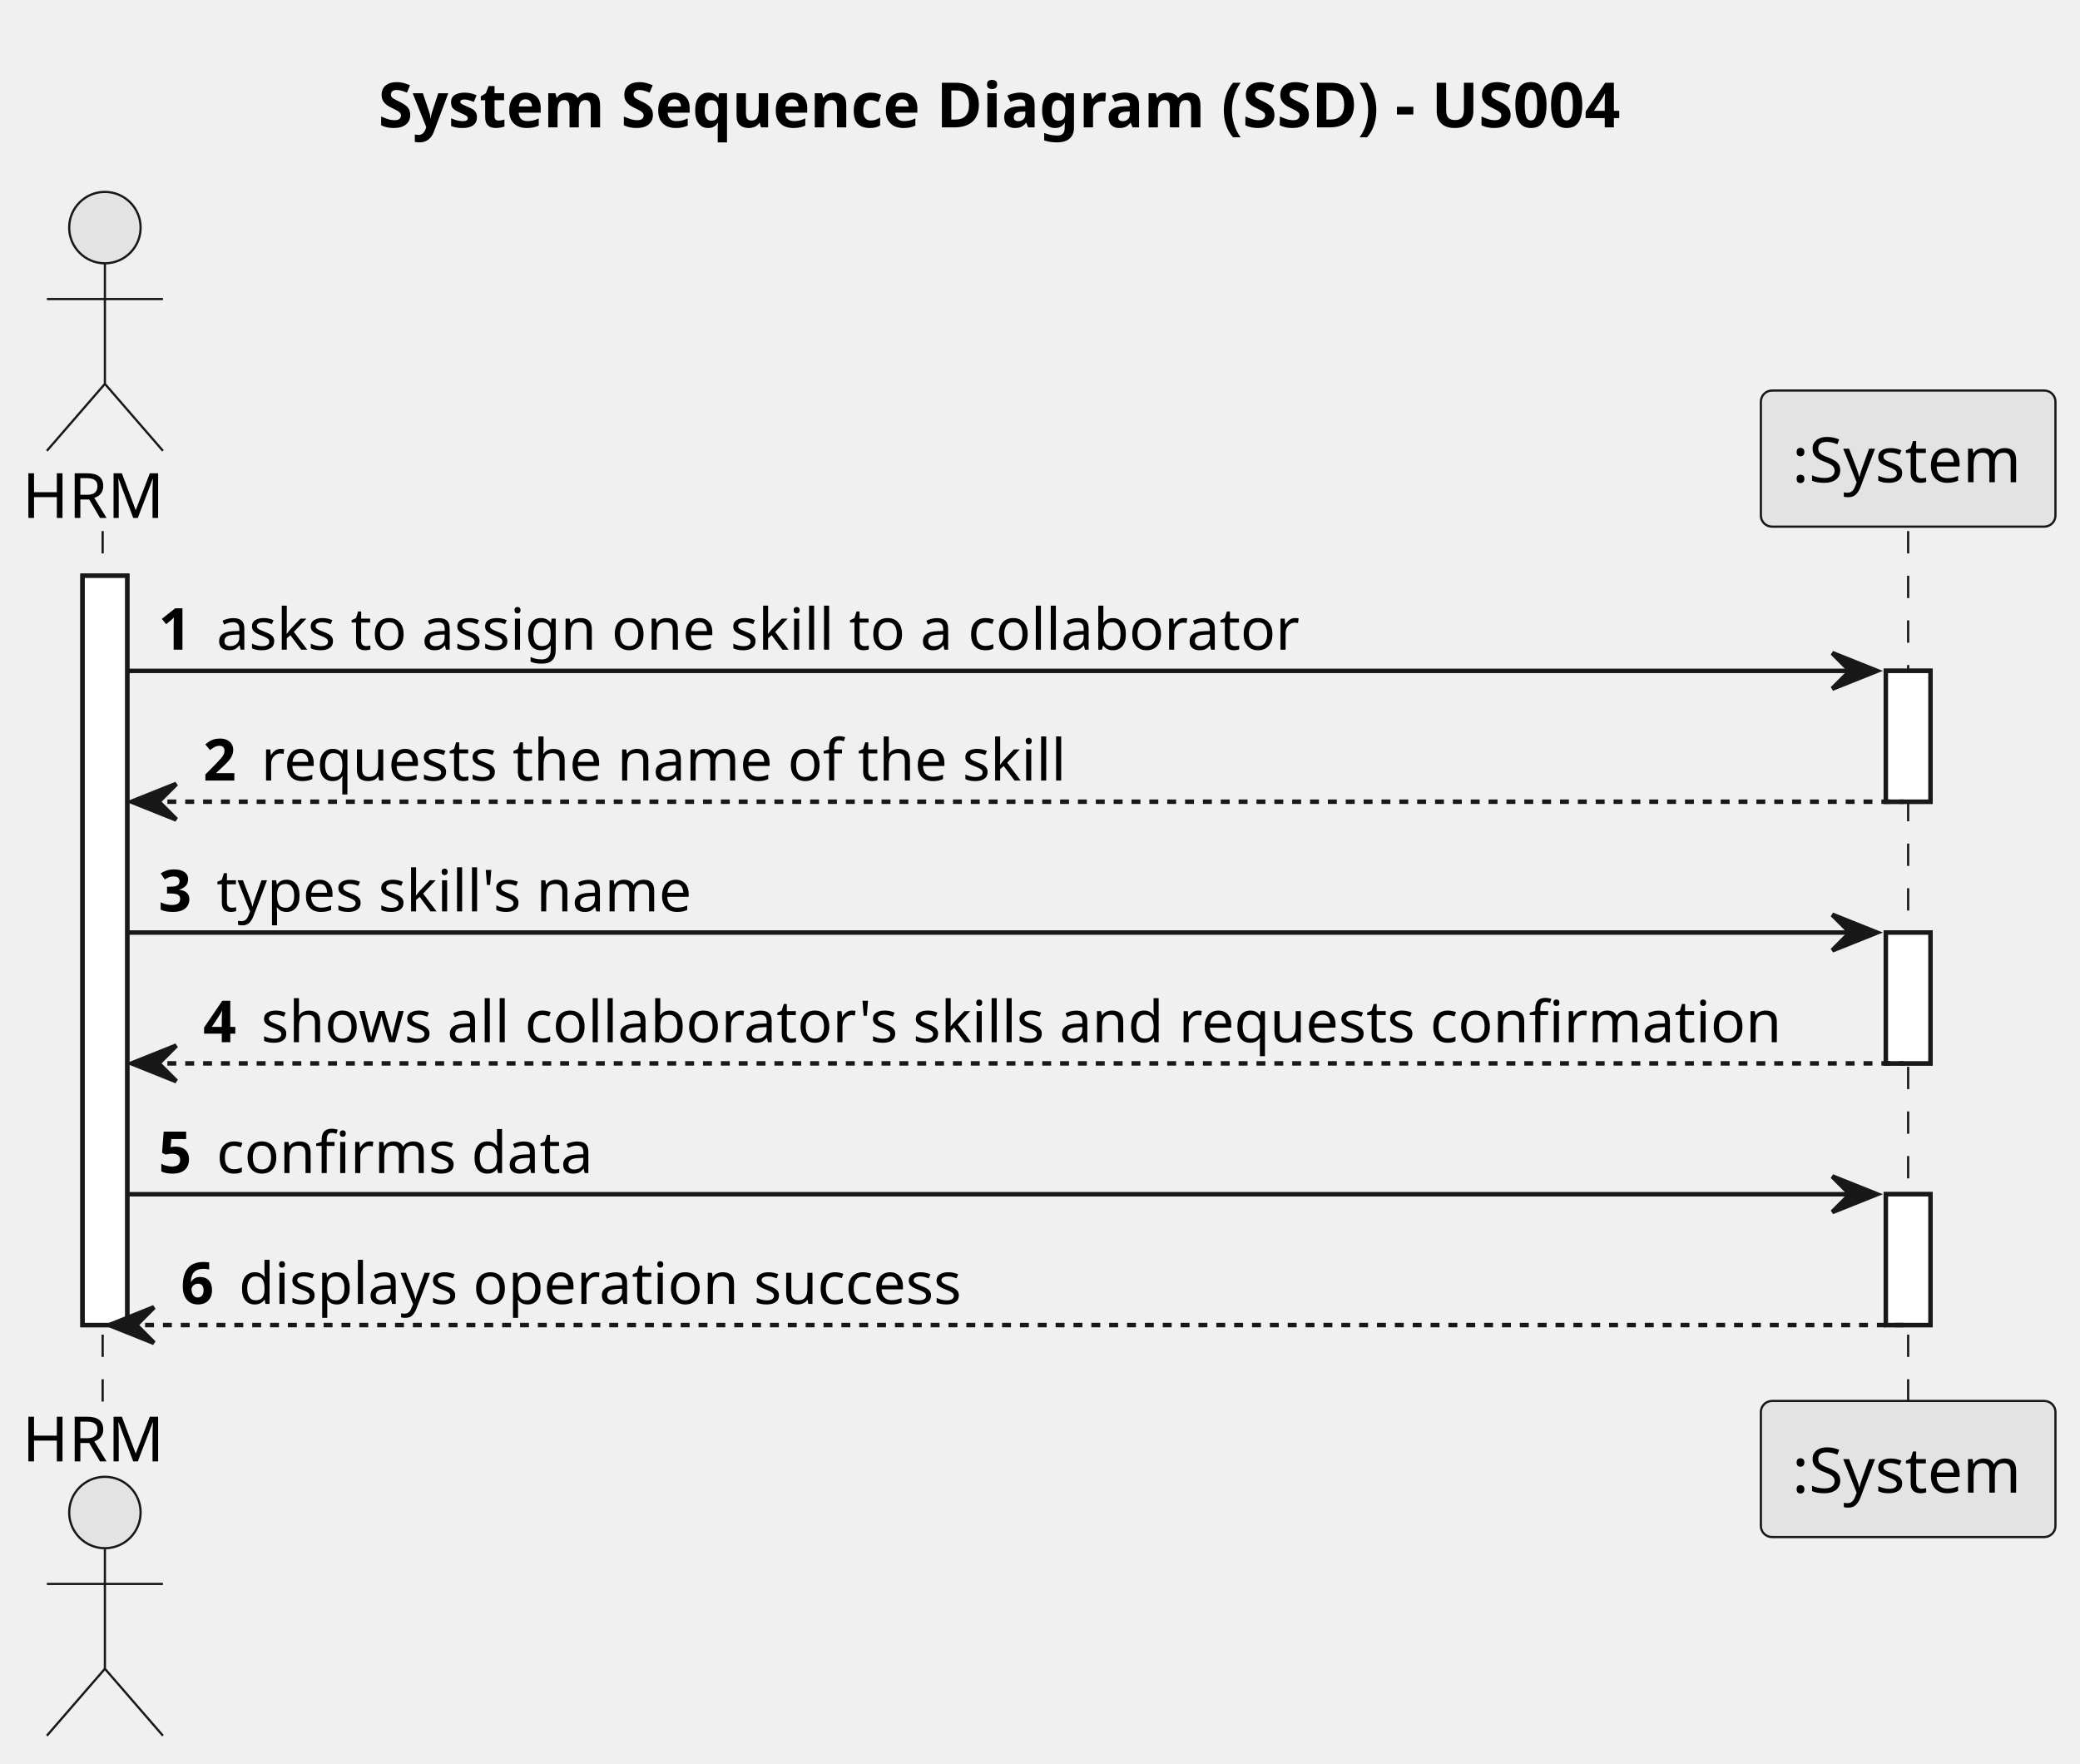
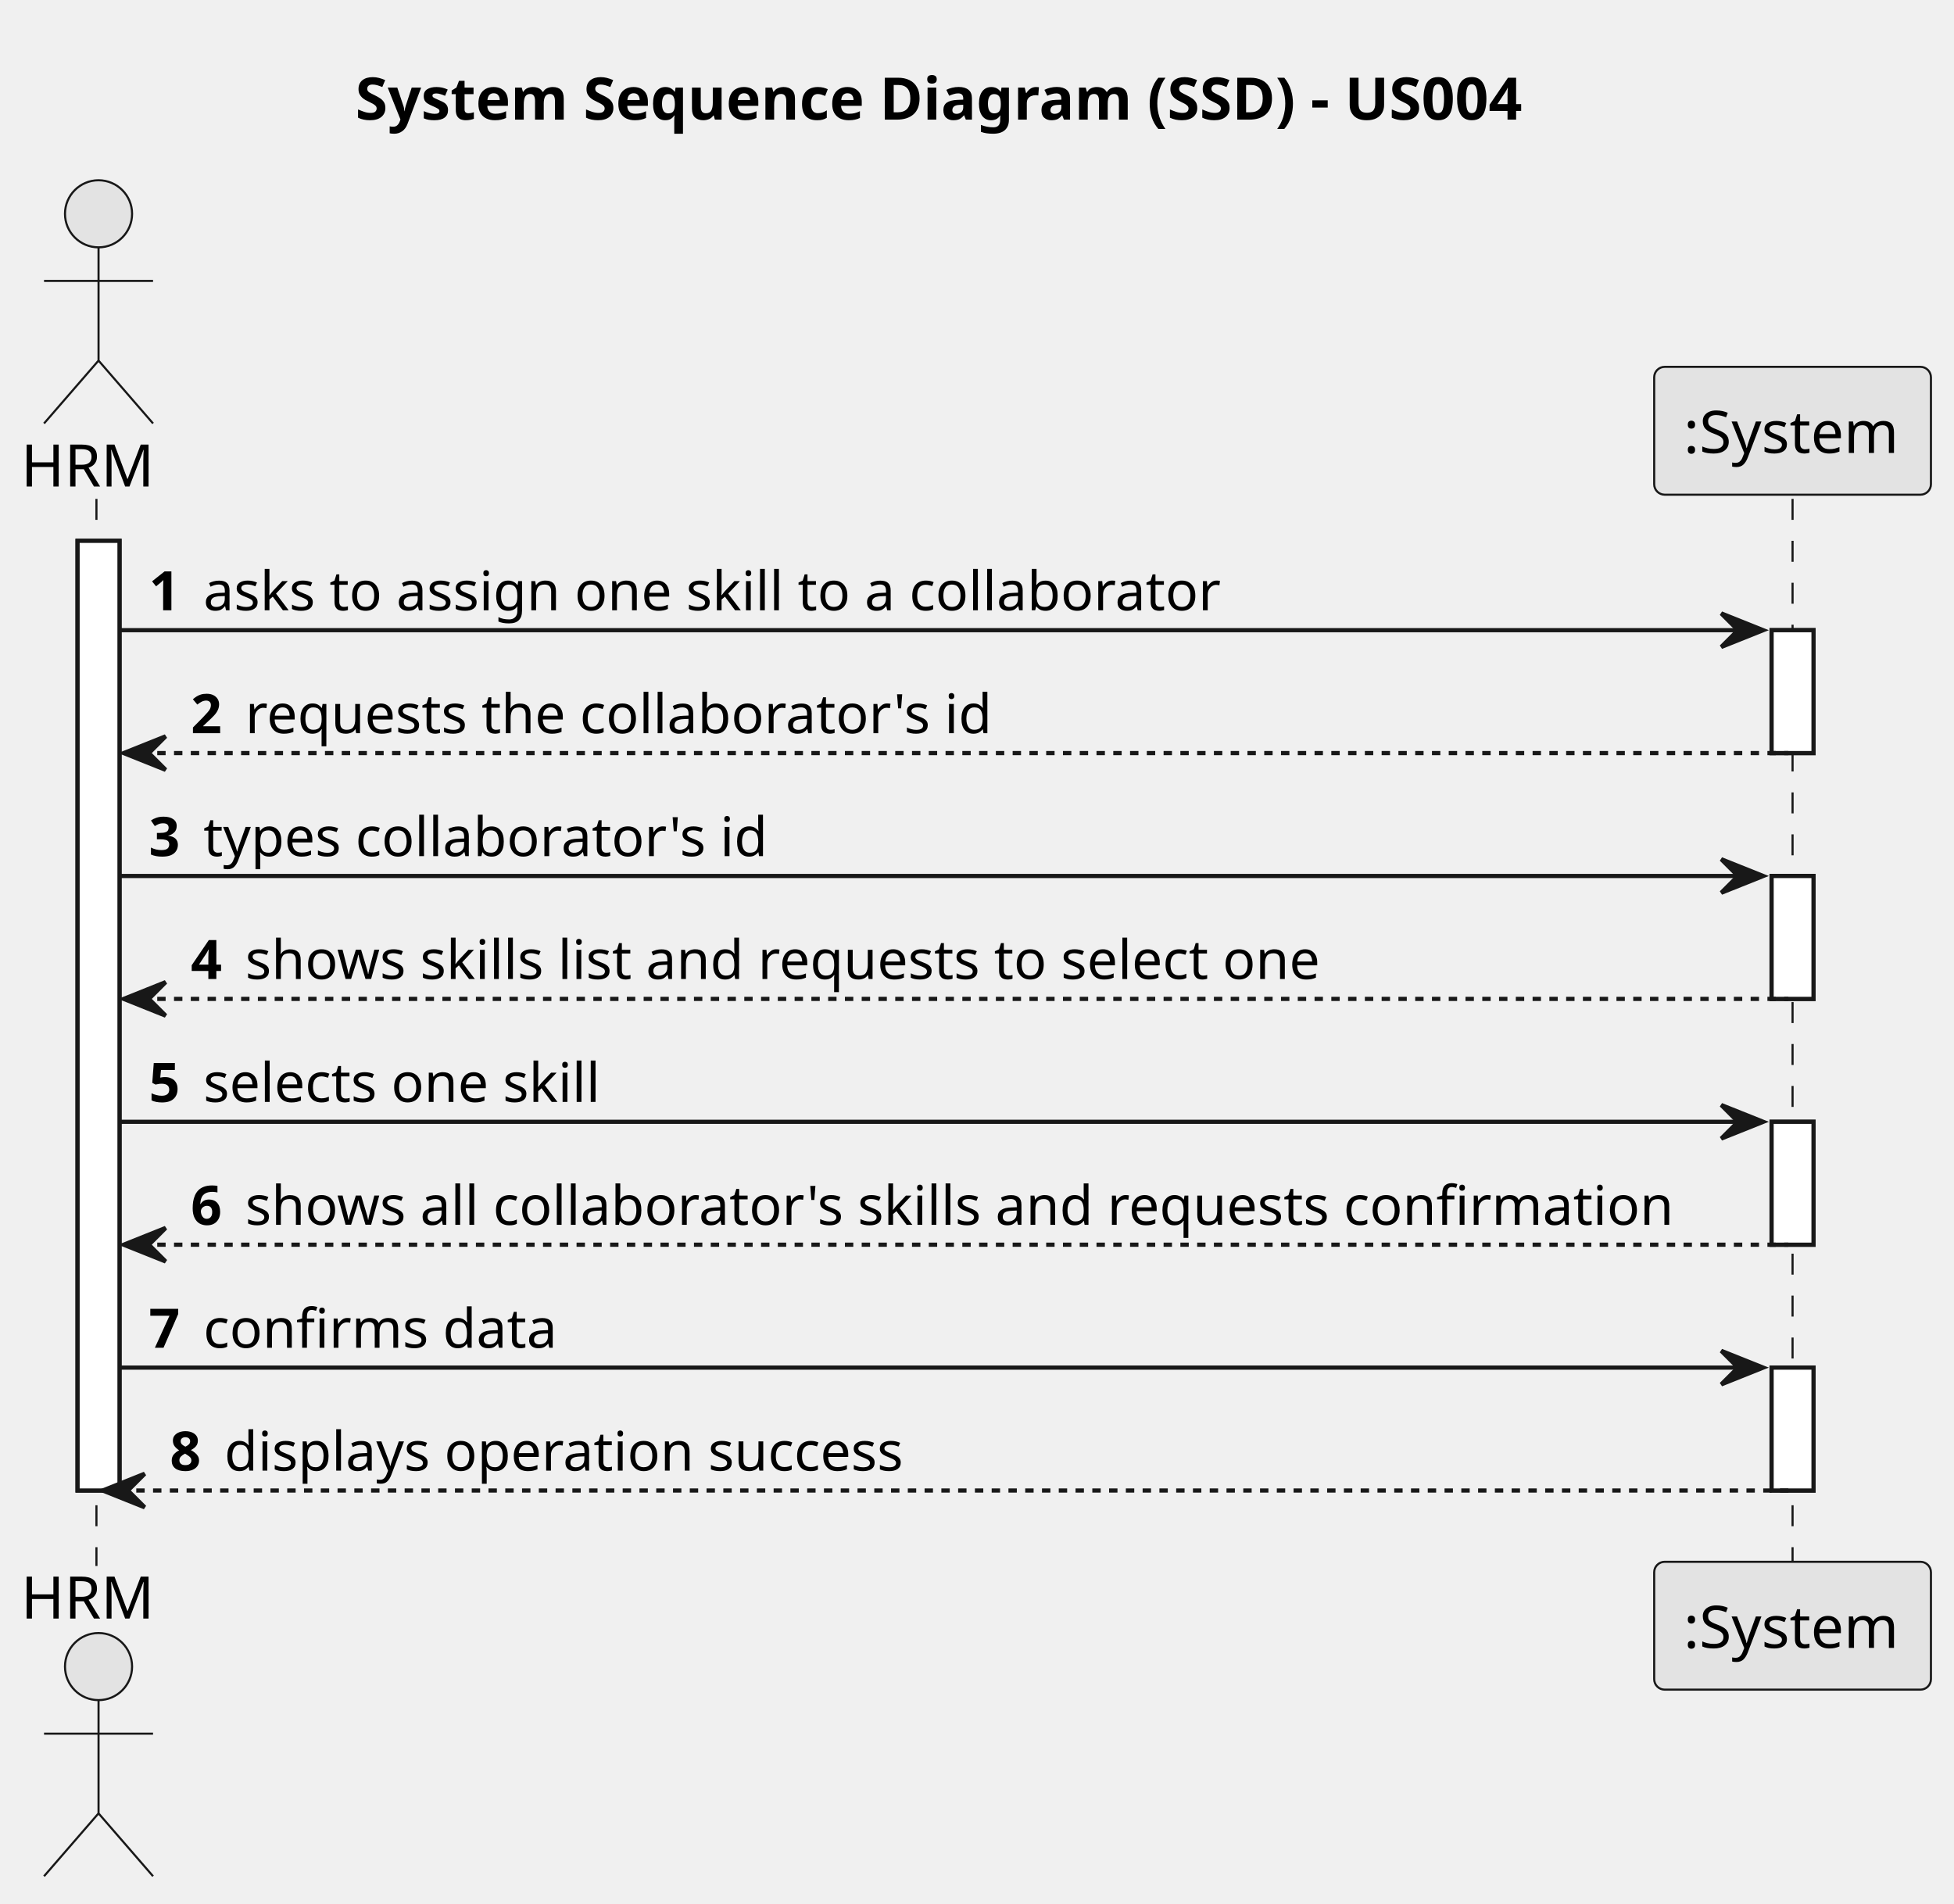
- <svg xmlns="http://www.w3.org/2000/svg" contentStyleType="text/css" height="395px" preserveAspectRatio="none" style="width:466px;height:395px;background:#FFFFFF;" version="1.1" viewBox="0 0 466 395" width="466px" zoomAndPan="magnify">
+ <svg xmlns="http://www.w3.org/2000/svg" contentStyleType="text/css" height="454px" preserveAspectRatio="none" style="width:466px;height:454px;background:#FFFFFF;" version="1.1" viewBox="0 0 466 454" width="466px" zoomAndPan="magnify">
  <defs />
  <g>
    <text fill="#000000" font-family="sans-serif" font-size="14" font-weight="bold" lengthAdjust="spacing" textLength="295" x="84.75" y="28.535">System Sequence Diagram (SSD) - US004</text>
-     <rect fill="#FFFFFF" height="167.863" style="stroke:#181818;stroke-width:1.0;" width="10" x="18.5" y="128.977" />
+     <rect fill="#FFFFFF" height="226.484" style="stroke:#181818;stroke-width:1.0;" width="10" x="18.5" y="128.977" />
    <rect fill="#FFFFFF" height="29.311" style="stroke:#181818;stroke-width:1.0;" width="10" x="422.5" y="150.287" />
    <rect fill="#FFFFFF" height="29.311" style="stroke:#181818;stroke-width:1.0;" width="10" x="422.5" y="208.908" />
    <rect fill="#FFFFFF" height="29.311" style="stroke:#181818;stroke-width:1.0;" width="10" x="422.5" y="267.529" />
-     <line style="stroke:#181818;stroke-width:0.5;stroke-dasharray:5.0,5.0;" x1="23" x2="23" y1="118.977" y2="314.84" />
-     <line style="stroke:#181818;stroke-width:0.5;stroke-dasharray:5.0,5.0;" x1="427.5" x2="427.5" y1="118.977" y2="314.84" />
+     <rect fill="#FFFFFF" height="29.311" style="stroke:#181818;stroke-width:1.0;" width="10" x="422.5" y="326.15" />
+     <line style="stroke:#181818;stroke-width:0.5;stroke-dasharray:5.0,5.0;" x1="23" x2="23" y1="118.977" y2="373.461" />
+     <line style="stroke:#181818;stroke-width:0.5;stroke-dasharray:5.0,5.0;" x1="427.5" x2="427.5" y1="118.977" y2="373.461" />
    <text fill="#000000" font-family="sans-serif" font-size="14" lengthAdjust="spacing" textLength="31" x="5" y="116.023">HRM</text>
    <ellipse cx="23.5" cy="50.988" fill="#E3E3E3" rx="8" ry="8" style="stroke:#181818;stroke-width:0.5;" />
    <path d="M23.5,58.988 L23.5,85.988 M10.5,66.988 L36.5,66.988 M23.5,85.988 L10.5,100.988 M23.5,85.988 L36.5,100.988 " fill="none" style="stroke:#181818;stroke-width:0.5;" />
-     <text fill="#000000" font-family="sans-serif" font-size="14" lengthAdjust="spacing" textLength="31" x="5" y="327.375">HRM</text>
-     <ellipse cx="23.5" cy="338.828" fill="#E3E3E3" rx="8" ry="8" style="stroke:#181818;stroke-width:0.5;" />
-     <path d="M23.5,346.828 L23.5,373.828 M10.5,354.828 L36.5,354.828 M23.5,373.828 L10.5,388.828 M23.5,373.828 L36.5,388.828 " fill="none" style="stroke:#181818;stroke-width:0.5;" />
+     <text fill="#000000" font-family="sans-serif" font-size="14" lengthAdjust="spacing" textLength="31" x="5" y="385.996">HRM</text>
+     <ellipse cx="23.5" cy="397.449" fill="#E3E3E3" rx="8" ry="8" style="stroke:#181818;stroke-width:0.5;" />
+     <path d="M23.5,405.449 L23.5,432.449 M10.5,413.449 L36.5,413.449 M23.5,432.449 L10.5,447.449 M23.5,432.449 L36.5,447.449 " fill="none" style="stroke:#181818;stroke-width:0.5;" />
    <rect fill="#E3E3E3" height="30.488" rx="2.5" ry="2.5" style="stroke:#181818;stroke-width:0.5;" width="66" x="394.5" y="87.488" />
    <text fill="#000000" font-family="sans-serif" font-size="14" lengthAdjust="spacing" textLength="52" x="401.5" y="108.023">:System</text>
-     <rect fill="#E3E3E3" height="30.488" rx="2.5" ry="2.5" style="stroke:#181818;stroke-width:0.5;" width="66" x="394.5" y="313.84" />
-     <text fill="#000000" font-family="sans-serif" font-size="14" lengthAdjust="spacing" textLength="52" x="401.5" y="334.375">:System</text>
-     <rect fill="#FFFFFF" height="167.863" style="stroke:#181818;stroke-width:1.0;" width="10" x="18.5" y="128.977" />
+     <rect fill="#E3E3E3" height="30.488" rx="2.5" ry="2.5" style="stroke:#181818;stroke-width:0.5;" width="66" x="394.5" y="372.461" />
+     <text fill="#000000" font-family="sans-serif" font-size="14" lengthAdjust="spacing" textLength="52" x="401.5" y="392.996">:System</text>
+     <rect fill="#FFFFFF" height="226.484" style="stroke:#181818;stroke-width:1.0;" width="10" x="18.5" y="128.977" />
    <rect fill="#FFFFFF" height="29.311" style="stroke:#181818;stroke-width:1.0;" width="10" x="422.5" y="150.287" />
    <rect fill="#FFFFFF" height="29.311" style="stroke:#181818;stroke-width:1.0;" width="10" x="422.5" y="208.908" />
    <rect fill="#FFFFFF" height="29.311" style="stroke:#181818;stroke-width:1.0;" width="10" x="422.5" y="267.529" />
+     <rect fill="#FFFFFF" height="29.311" style="stroke:#181818;stroke-width:1.0;" width="10" x="422.5" y="326.15" />
    <polygon fill="#181818" points="410.5,146.287,420.5,150.287,410.5,154.287,414.5,150.287" style="stroke:#181818;stroke-width:1.0;" />
    <line style="stroke:#181818;stroke-width:1.0;" x1="28.5" x2="416.5" y1="150.287" y2="150.287" />
    <text fill="#000000" font-family="sans-serif" font-size="13" font-weight="bold" lengthAdjust="spacing" textLength="9" x="35.5" y="145.545">1</text>
    <text fill="#000000" font-family="sans-serif" font-size="13" lengthAdjust="spacing" textLength="257" x="48.5" y="145.545">asks to assign one skill to a collaborator</text>
    <polygon fill="#181818" points="39.5,175.598,29.5,179.598,39.5,183.598,35.5,179.598" style="stroke:#181818;stroke-width:1.0;" />
    <line style="stroke:#181818;stroke-width:1.0;stroke-dasharray:2.0,2.0;" x1="33.5" x2="426.5" y1="179.598" y2="179.598" />
    <text fill="#000000" font-family="sans-serif" font-size="13" font-weight="bold" lengthAdjust="spacing" textLength="9" x="45.5" y="174.856">2</text>
-     <text fill="#000000" font-family="sans-serif" font-size="13" lengthAdjust="spacing" textLength="188" x="58.5" y="174.856">requests the name of the skill</text>
+     <text fill="#000000" font-family="sans-serif" font-size="13" lengthAdjust="spacing" textLength="184" x="58.5" y="174.856">requests the collaborator's id</text>
    <polygon fill="#181818" points="410.5,204.908,420.5,208.908,410.5,212.908,414.5,208.908" style="stroke:#181818;stroke-width:1.0;" />
    <line style="stroke:#181818;stroke-width:1.0;" x1="28.5" x2="416.5" y1="208.908" y2="208.908" />
    <text fill="#000000" font-family="sans-serif" font-size="13" font-weight="bold" lengthAdjust="spacing" textLength="9" x="35.5" y="204.166">3</text>
-     <text fill="#000000" font-family="sans-serif" font-size="13" lengthAdjust="spacing" textLength="113" x="48.5" y="204.166">types skill's name</text>
+     <text fill="#000000" font-family="sans-serif" font-size="13" lengthAdjust="spacing" textLength="140" x="48.5" y="204.166">types collaborator's id</text>
    <polygon fill="#181818" points="39.5,234.219,29.5,238.219,39.5,242.219,35.5,238.219" style="stroke:#181818;stroke-width:1.0;" />
    <line style="stroke:#181818;stroke-width:1.0;stroke-dasharray:2.0,2.0;" x1="33.5" x2="426.5" y1="238.219" y2="238.219" />
    <text fill="#000000" font-family="sans-serif" font-size="13" font-weight="bold" lengthAdjust="spacing" textLength="9" x="45.5" y="233.477">4</text>
-     <text fill="#000000" font-family="sans-serif" font-size="13" lengthAdjust="spacing" textLength="357" x="58.5" y="233.477">shows all collaborator's skills and requests confirmation</text>
+     <text fill="#000000" font-family="sans-serif" font-size="13" lengthAdjust="spacing" textLength="272" x="58.5" y="233.477">shows skills list and requests to select one</text>
    <polygon fill="#181818" points="410.5,263.529,420.5,267.529,410.5,271.529,414.5,267.529" style="stroke:#181818;stroke-width:1.0;" />
    <line style="stroke:#181818;stroke-width:1.0;" x1="28.5" x2="416.5" y1="267.529" y2="267.529" />
    <text fill="#000000" font-family="sans-serif" font-size="13" font-weight="bold" lengthAdjust="spacing" textLength="9" x="35.5" y="262.787">5</text>
-     <text fill="#000000" font-family="sans-serif" font-size="13" lengthAdjust="spacing" textLength="87" x="48.5" y="262.787">confirms data</text>
-     <polygon fill="#181818" points="34.5,292.84,24.5,296.84,34.5,300.84,30.5,296.84" style="stroke:#181818;stroke-width:1.0;" />
-     <line style="stroke:#181818;stroke-width:1.0;stroke-dasharray:2.0,2.0;" x1="28.5" x2="426.5" y1="296.84" y2="296.84" />
-     <text fill="#000000" font-family="sans-serif" font-size="13" font-weight="bold" lengthAdjust="spacing" textLength="9" x="40.5" y="292.098">6</text>
-     <text fill="#000000" font-family="sans-serif" font-size="13" lengthAdjust="spacing" textLength="170" x="53.5" y="292.098">displays operation success</text>
+     <text fill="#000000" font-family="sans-serif" font-size="13" lengthAdjust="spacing" textLength="102" x="48.5" y="262.787">selects one skill</text>
+     <polygon fill="#181818" points="39.5,292.84,29.5,296.84,39.5,300.84,35.5,296.84" style="stroke:#181818;stroke-width:1.0;" />
+     <line style="stroke:#181818;stroke-width:1.0;stroke-dasharray:2.0,2.0;" x1="33.5" x2="426.5" y1="296.84" y2="296.84" />
+     <text fill="#000000" font-family="sans-serif" font-size="13" font-weight="bold" lengthAdjust="spacing" textLength="9" x="45.5" y="292.098">6</text>
+     <text fill="#000000" font-family="sans-serif" font-size="13" lengthAdjust="spacing" textLength="357" x="58.5" y="292.098">shows all collaborator's skills and requests confirmation</text>
+     <polygon fill="#181818" points="410.5,322.15,420.5,326.15,410.5,330.15,414.5,326.15" style="stroke:#181818;stroke-width:1.0;" />
+     <line style="stroke:#181818;stroke-width:1.0;" x1="28.5" x2="416.5" y1="326.15" y2="326.15" />
+     <text fill="#000000" font-family="sans-serif" font-size="13" font-weight="bold" lengthAdjust="spacing" textLength="9" x="35.5" y="321.408">7</text>
+     <text fill="#000000" font-family="sans-serif" font-size="13" lengthAdjust="spacing" textLength="87" x="48.5" y="321.408">confirms data</text>
+     <polygon fill="#181818" points="34.5,351.461,24.5,355.461,34.5,359.461,30.5,355.461" style="stroke:#181818;stroke-width:1.0;" />
+     <line style="stroke:#181818;stroke-width:1.0;stroke-dasharray:2.0,2.0;" x1="28.5" x2="426.5" y1="355.461" y2="355.461" />
+     <text fill="#000000" font-family="sans-serif" font-size="13" font-weight="bold" lengthAdjust="spacing" textLength="9" x="40.5" y="350.719">8</text>
+     <text fill="#000000" font-family="sans-serif" font-size="13" lengthAdjust="spacing" textLength="170" x="53.5" y="350.719">displays operation success</text>
  </g>
</svg>
